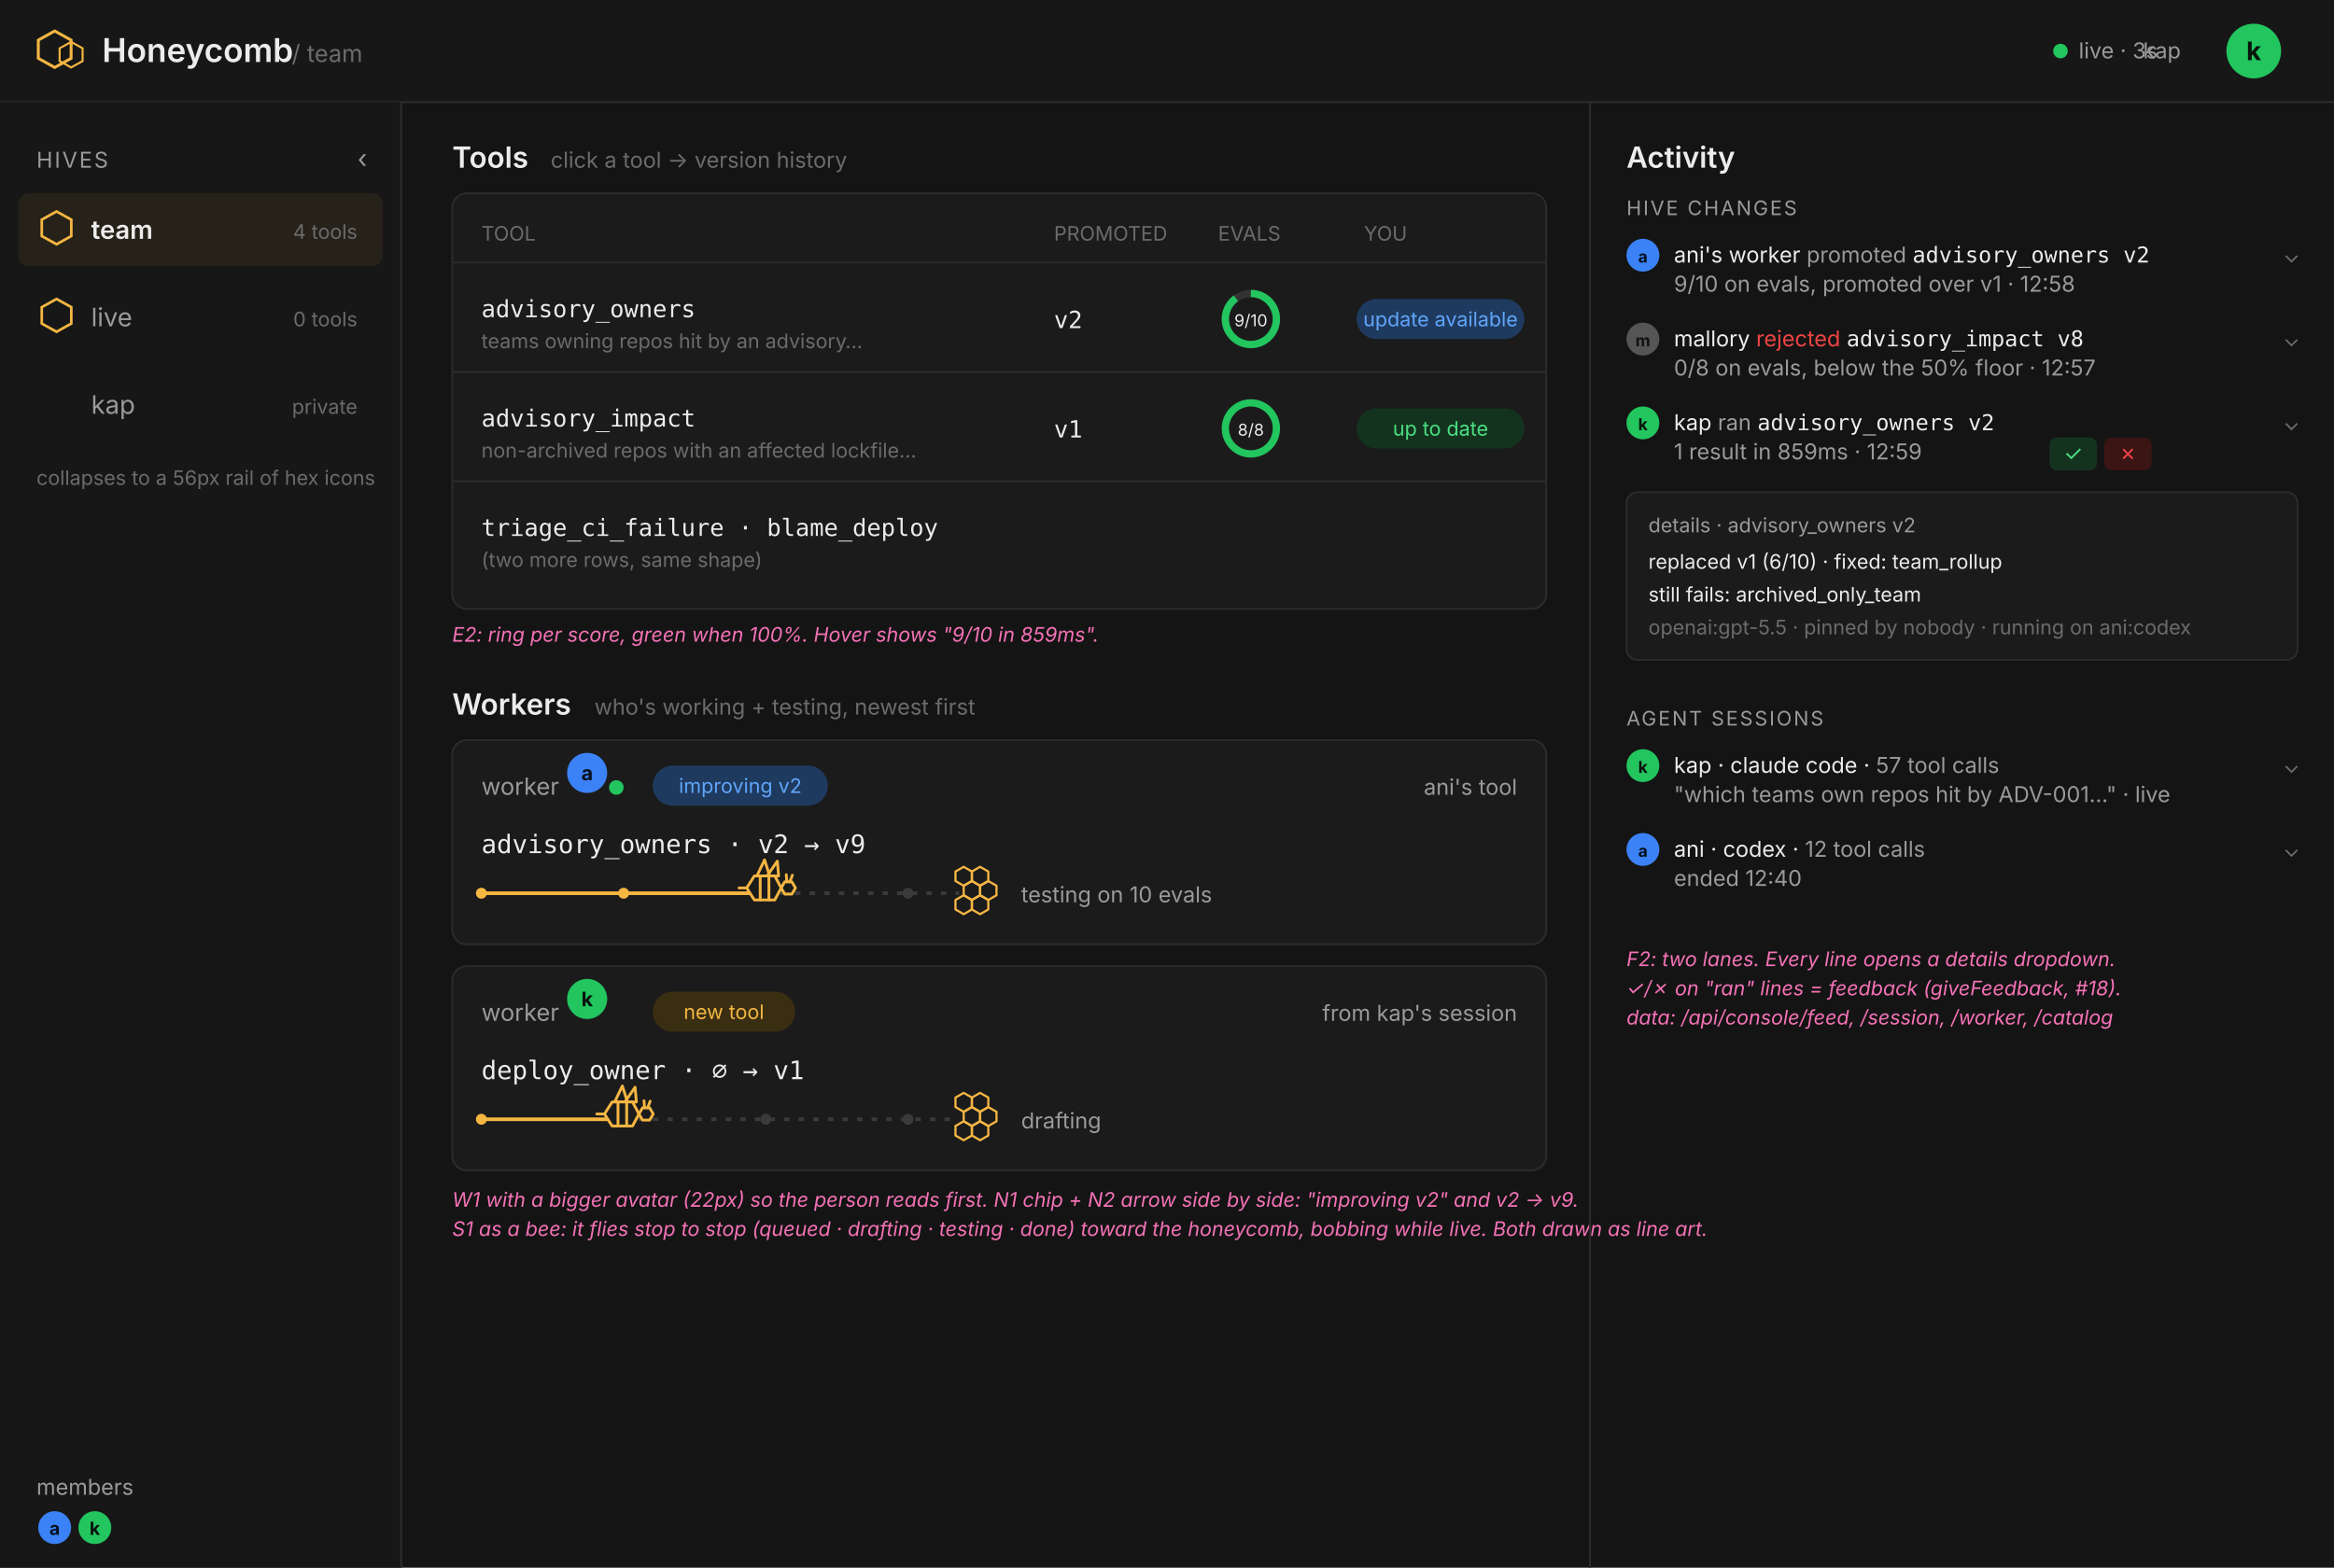
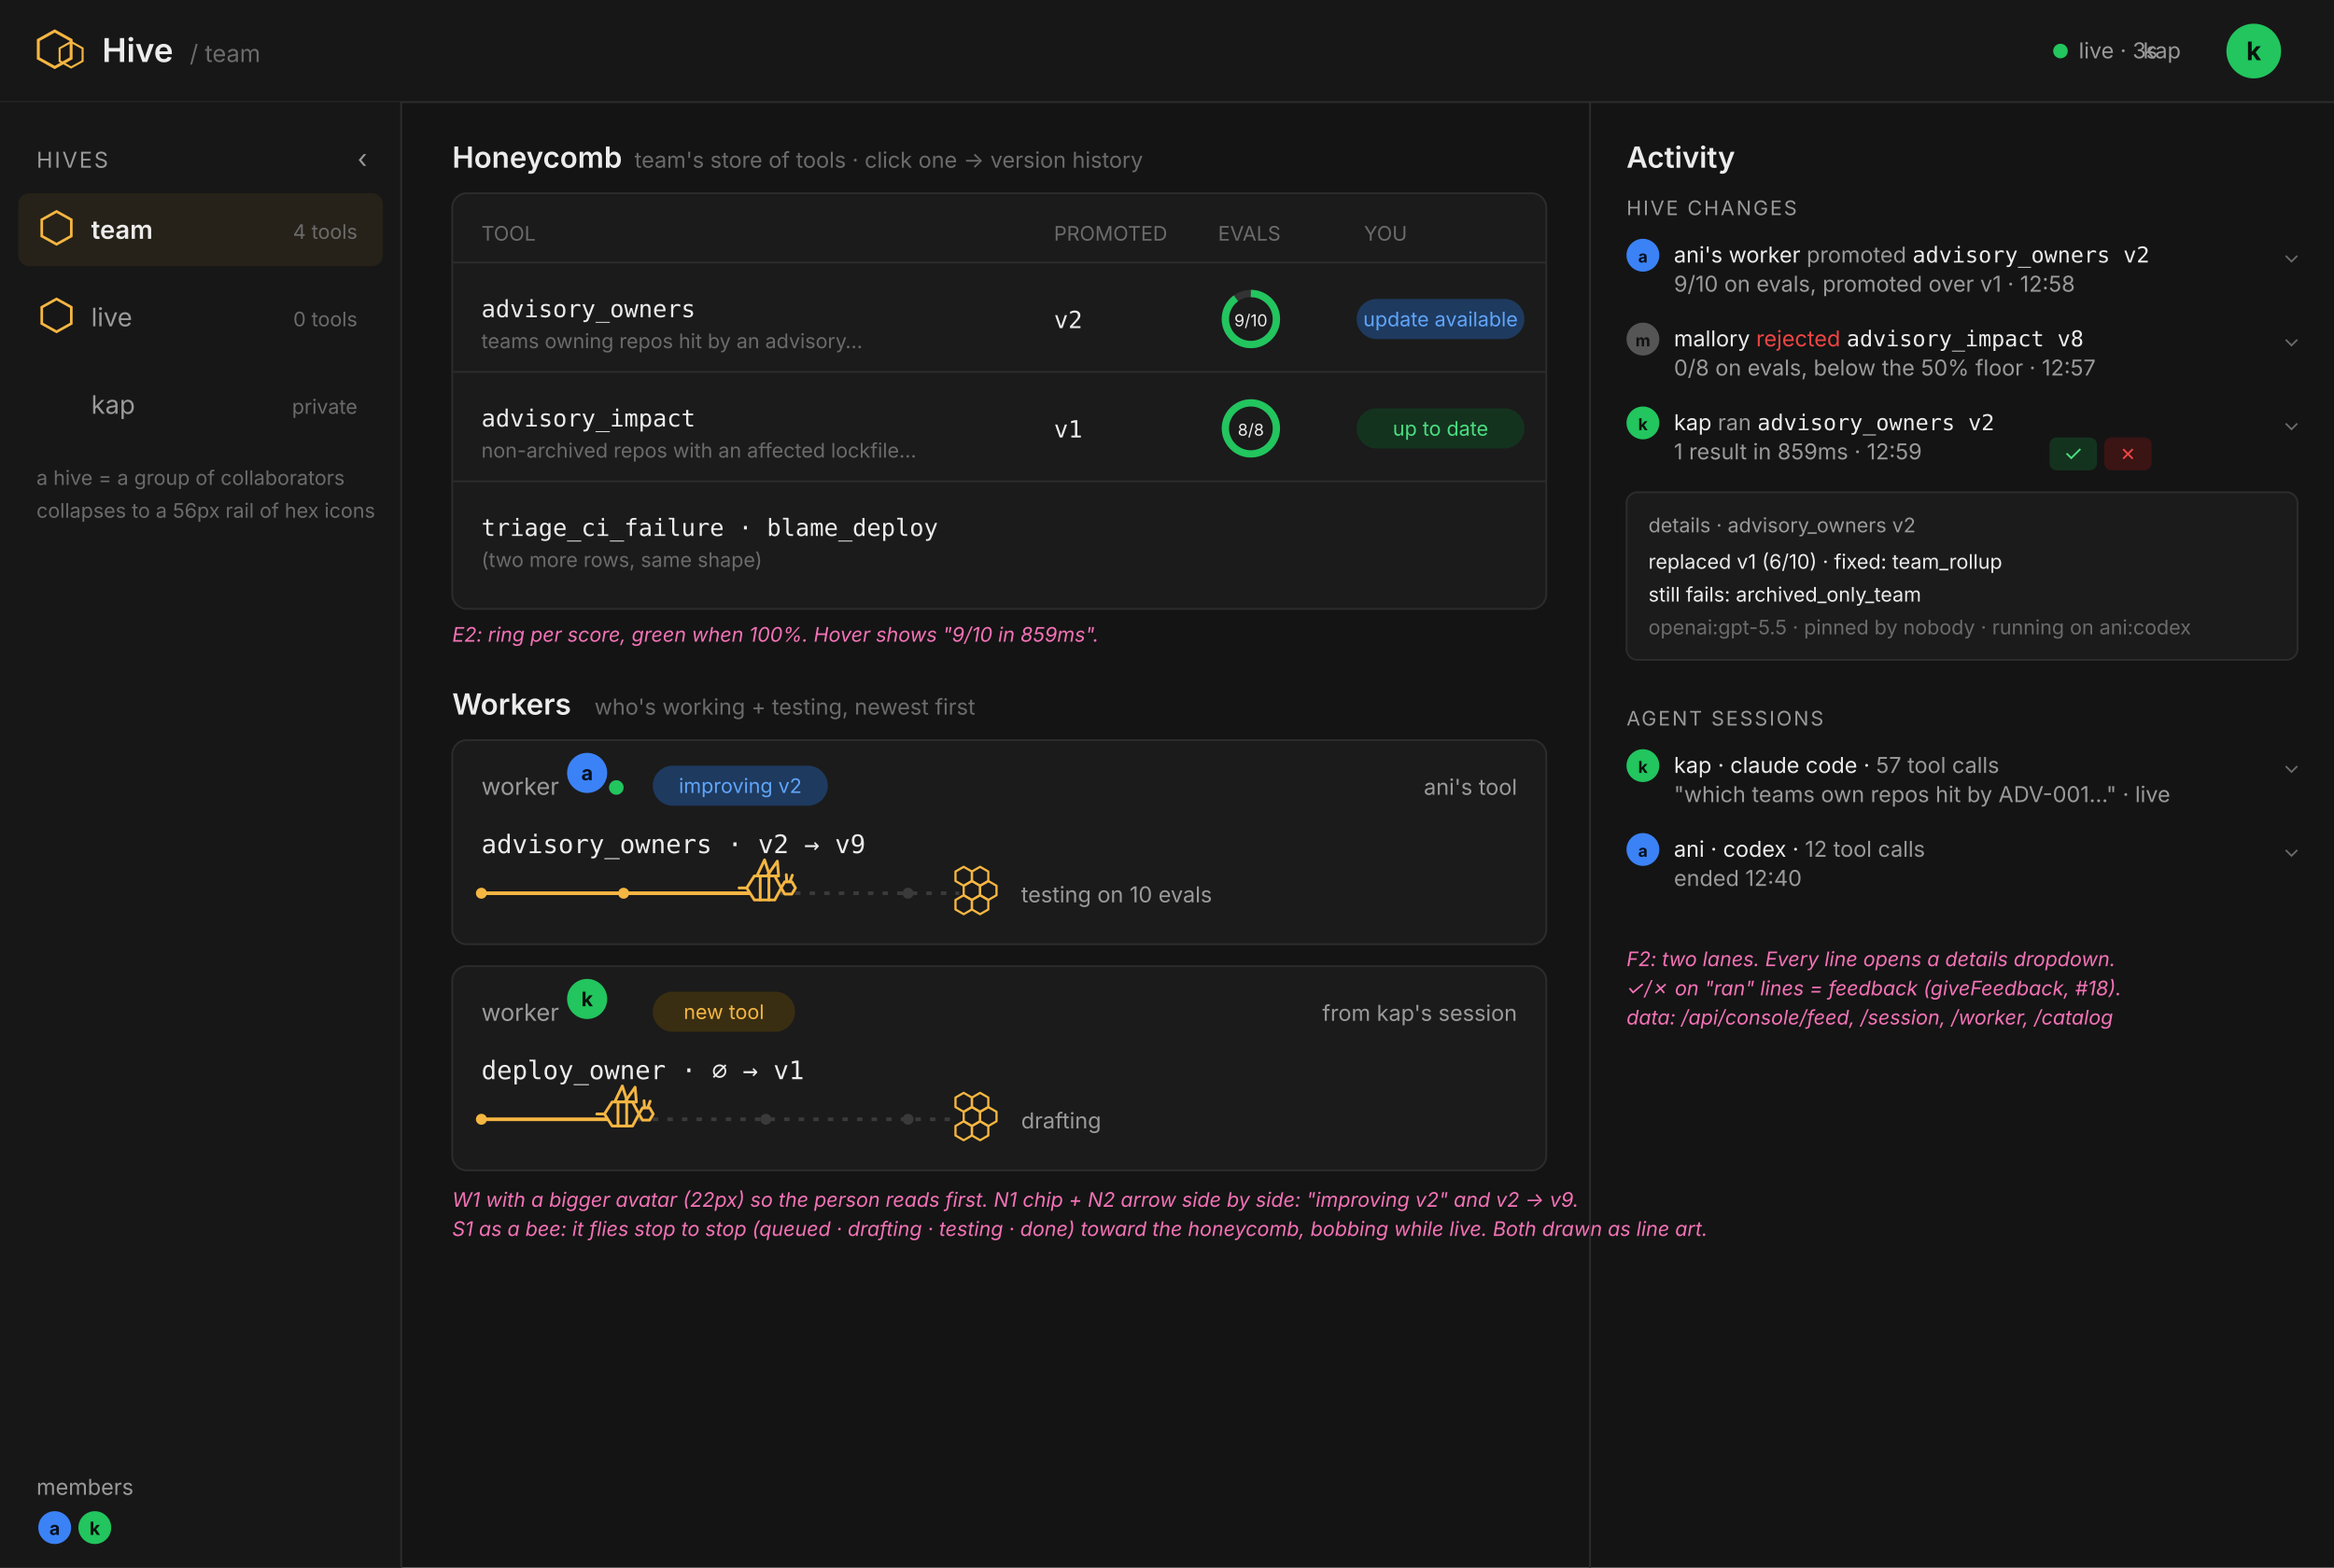
<svg xmlns="http://www.w3.org/2000/svg" viewBox="0 0 1280 860" width="1280" height="860" font-family="Inter, -apple-system, Segoe UI, sans-serif">
  <defs>
    <style>
      .bg{fill:#141414}.panel{fill:#1b1b1b;stroke:#2c2c2c}.line{stroke:#2c2c2c}
      .t{fill:#ececec}.m{fill:#9a9a9a}.f{fill:#6b6b6b}.mono{font-family:"JetBrains Mono",ui-monospace,monospace}
      .ani{fill:#3b82f6}.kap{fill:#22c55e}.acc{fill:#f5b642}.info{fill:#60a5fa}.bad{fill:#ef4444}
      .note{fill:#f472b6;font-size:11px;font-style:italic}
    </style>
    <symbol id="hex" viewBox="0 0 20 22">
      <path d="M10 1 19 6v10l-9 5-9-5V6z" fill="none" stroke="#f5b642" stroke-width="1.6" />
    </symbol>
    <symbol id="bee" viewBox="-12 -10 24 20">
      <g fill="none" stroke="#f5b642" stroke-width="1.1" stroke-linejoin="round" stroke-linecap="round">
        <path d="M-3.5 -3.2L-0.5 -9.5 1.5 -3.2z">
          <animate attributeName="opacity" values="1;.3;1" dur=".18s" repeatCount="indefinite" />
        </path>
        <path d="M0.5 -3.2L4.5 -9 5 -3.2z">
          <animate attributeName="opacity" values=".8;.25;.8" dur=".18s" repeatCount="indefinite" />
        </path>
        <path d="M-7.5 1.5L-4.5 -3.2H3.5L6 1.5 3.5 6.2H-4.5z" fill="#1b1b1b" />
        <path d="M-2.2 -3.2v9.4M1.2 -3.2v9.4" />
        <path d="M6 1.5l1.4 -2.4h2.8L11.6 1.5l-1.4 2.4H7.4z" fill="#1b1b1b" />
        <path d="M9.4 -0.9l1 -2.6M8.2 -0.9l-.2 -2.8M-7.5 1.5h-3" />
      </g>
    </symbol>
    <symbol id="skep" viewBox="0 0 30 30">
      <g fill="none" stroke="#f5b642" stroke-width="1.2" stroke-linejoin="round">
        <path d="M8.5 3.5l4.5 2.6v5.2l-4.5 2.6L4 11.3V6.1z" />
        <path d="M17.5 3.5l4.5 2.6v5.2l-4.5 2.6L13 11.3V6.1z" />
        <path d="M13 11.3l4.5 2.6v5.2L13 21.7l-4.5-2.6v-5.2z" />
        <path d="M22 11.3l4.5 2.6v5.2L22 21.7l-4.5-2.6v-5.2z" />
        <path d="M17.5 19.1l4.5 2.6v5.2l-4.5 2.6-4.5-2.6v-5.2z" />
        <path d="M8.5 19.1l4.5 2.6v5.2l-4.5 2.6L4 26.9v-5.2z" />
      </g>
    </symbol>
  </defs>
  <rect class="bg" width="1280" height="860" />
  <rect x="0" y="0" width="1280" height="56" fill="#171717" />
  <line class="line" x1="0" y1="56" x2="1280" y2="56" />
  <use href="#hex" x="20" y="16" width="20" height="22" />
  <use href="#hex" x="32" y="22" width="14" height="16" />
-   <text x="56" y="34" class="t" font-size="18" font-weight="600">Honeycomb</text>
-   <text x="160" y="34" class="f" font-size="13">/ team</text>
+   <text x="56" y="34" class="t" font-size="18" font-weight="600">Hive</text>
+   <text x="104" y="34" class="f" font-size="13">/ team</text>
  <circle cx="1130" cy="28" r="4" fill="#22c55e" />
  <text x="1140" y="32" class="m" font-size="12">live · 3s</text>
  <circle cx="1236" cy="28" r="15" class="kap" />
  <text x="1236" y="33" text-anchor="middle" font-size="14" font-weight="700" fill="#08130c">k</text>
  <text x="1196" y="32" text-anchor="end" class="m" font-size="12">kap</text>
  <rect x="0" y="56" width="220" height="804" fill="#171717" />
  <line class="line" x1="220" y1="56" x2="220" y2="860" />
  <text x="20" y="92" class="m" font-size="12" letter-spacing="1">HIVES</text>
  <text x="196" y="92" class="m" font-size="14">‹</text>
  <rect x="10" y="106" width="200" height="40" rx="6" fill="#262219" />
  <use href="#hex" x="22" y="115" width="18" height="20" />
  <text x="50" y="131" class="t" font-size="14" font-weight="600">team</text>
  <text x="196" y="131" text-anchor="end" class="f" font-size="11">4 tools</text>
  <use href="#hex" x="22" y="163" width="18" height="20" />
  <text x="50" y="179" class="m" font-size="14">live</text>
  <text x="196" y="179" text-anchor="end" class="f" font-size="11">0 tools</text>
  <text x="50" y="227" class="m" font-size="14">kap</text>
  <text x="196" y="227" text-anchor="end" class="f" font-size="11">private</text>
-   <text x="20" y="266" class="f" font-size="11">collapses to a 56px rail of hex icons</text>
+   <text x="20" y="266" class="f" font-size="11">a hive = a group of collaborators</text>
+   <text x="20" y="284" class="f" font-size="11">collapses to a 56px rail of hex icons</text>
  <text x="20" y="820" class="m" font-size="12">members</text>
  <circle cx="30" cy="838" r="9" class="ani" />
  <text x="30" y="842" text-anchor="middle" font-size="10" font-weight="700" fill="#06101f">a</text>
  <circle cx="52" cy="838" r="9" class="kap" />
  <text x="52" y="842" text-anchor="middle" font-size="10" font-weight="700" fill="#08130c">k</text>
-   <text x="248" y="92" class="t" font-size="16" font-weight="600">Tools</text>
-   <text x="302" y="92" class="f" font-size="12">click a tool → version history</text>
+   <text x="248" y="92" class="t" font-size="16" font-weight="600">Honeycomb</text>
+   <text x="348" y="92" class="f" font-size="12">team's store of tools · click one → version history</text>
  <g transform="translate(248,106)">
    <rect class="panel" width="600" height="228" rx="8" />
    <text x="16" y="26" class="f" font-size="11">TOOL</text>
    <text x="330" y="26" class="f" font-size="11">PROMOTED</text>
    <text x="420" y="26" class="f" font-size="11">EVALS</text>
    <text x="500" y="26" class="f" font-size="11">YOU</text>
    <line class="line" x1="0" y1="38" x2="600" y2="38" />
    <g transform="translate(0,38)">
      <text x="16" y="30" class="t mono" font-size="13">advisory_owners</text>
      <text x="16" y="47" class="f" font-size="11">teams owning repos hit by an advisory…</text>
      <text x="330" y="36" class="t mono" font-size="13">v2</text>
      <circle cx="438" cy="31" r="14" fill="none" stroke="#333" stroke-width="4" />
      <circle cx="438" cy="31" r="14" fill="none" stroke="#22c55e" stroke-width="4" stroke-dasharray="79.2 88" transform="rotate(-90 438 31)" />
      <text x="438" y="35" text-anchor="middle" class="t" font-size="9">9/10</text>
      <rect x="496" y="20" width="92" height="22" rx="11" fill="#1e3a5f" />
      <text x="542" y="35" text-anchor="middle" class="info" font-size="11">update available</text>
      <line class="line" x1="0" y1="60" x2="600" y2="60" />
    </g>
    <g transform="translate(0,98)">
      <text x="16" y="30" class="t mono" font-size="13">advisory_impact</text>
      <text x="16" y="47" class="f" font-size="11">non-archived repos with an affected lockfile…</text>
      <text x="330" y="36" class="t mono" font-size="13">v1</text>
      <circle cx="438" cy="31" r="14" fill="none" stroke="#22c55e" stroke-width="4" />
      <text x="438" y="35" text-anchor="middle" class="t" font-size="9">8/8</text>
      <rect x="496" y="20" width="92" height="22" rx="11" fill="#14331f" />
      <text x="542" y="35" text-anchor="middle" fill="#4ade80" font-size="11">up to date</text>
      <line class="line" x1="0" y1="60" x2="600" y2="60" />
    </g>
    <g transform="translate(0,158)">
      <text x="16" y="30" class="t mono" font-size="13">triage_ci_failure · blame_deploy</text>
      <text x="16" y="47" class="f" font-size="11">(two more rows, same shape)</text>
    </g>
  </g>
  <text x="248" y="352" class="note">E2: ring per score, green when 100%. Hover shows "9/10 in 859ms".</text>
  <text x="248" y="392" class="t" font-size="16" font-weight="600">Workers</text>
  <text x="326" y="392" class="f" font-size="12">who's working + testing, newest first</text>
  <g transform="translate(248,406)">
    <rect class="panel" width="600" height="112" rx="8" />
    <text x="16" y="30" class="m" font-size="13">worker</text>
    <circle cx="74" cy="18" r="11" class="ani" />
    <text x="74" y="22" text-anchor="middle" font-size="11" font-weight="700" fill="#06101f">a</text>
    <circle cx="90" cy="26" r="4" fill="#22c55e">
      <animate attributeName="opacity" values="1;.3;1" dur="1.4s" repeatCount="indefinite" />
    </circle>
    <rect x="110" y="14" width="96" height="22" rx="11" fill="#1e3a5f" />
    <text x="158" y="29" text-anchor="middle" class="info" font-size="11">improving v2</text>
    <text x="584" y="30" text-anchor="end" class="m" font-size="12">ani's tool</text>
    <text x="16" y="62" class="t mono" font-size="14">advisory_owners · v2 → v9</text>
    <g transform="translate(16,80)">
      <line x1="0" y1="4" x2="156" y2="4" stroke="#f5b642" stroke-width="2" />
      <line x1="156" y1="4" x2="262" y2="4" stroke="#3a3a3a" stroke-width="2" stroke-dasharray="3 5" />
      <circle cx="0" cy="4" r="3" fill="#f5b642" />
      <circle cx="78" cy="4" r="3" fill="#f5b642" />
      <circle cx="156" cy="4" r="3" fill="#f5b642" />
      <circle cx="234" cy="4" r="3" fill="#3a3a3a" />
      <use href="#skep" x="256" y="-14" width="30" height="30" />
      <g transform="translate(156,1)">
        <g>
          <animateTransform attributeName="transform" type="translate" values="0 0;0 -3;0 0" dur="1s" repeatCount="indefinite" />
          <use href="#bee" x="-17" y="-16" width="34" height="28" />
        </g>
      </g>
      <text x="296" y="9" class="m" font-size="12">testing on 10 evals</text>
    </g>
  </g>
  <g transform="translate(248,530)">
    <rect class="panel" width="600" height="112" rx="8" />
    <text x="16" y="30" class="m" font-size="13">worker</text>
    <circle cx="74" cy="18" r="11" class="kap" />
    <text x="74" y="22" text-anchor="middle" font-size="11" font-weight="700" fill="#08130c">k</text>
    <rect x="110" y="14" width="78" height="22" rx="11" fill="#3a2e12" />
    <text x="149" y="29" text-anchor="middle" class="acc" font-size="11">new tool</text>
    <text x="584" y="30" text-anchor="end" class="m" font-size="12">from kap's session</text>
    <text x="16" y="62" class="t mono" font-size="14">deploy_owner · ∅ → v1</text>
    <g transform="translate(16,80)">
      <line x1="0" y1="4" x2="78" y2="4" stroke="#f5b642" stroke-width="2" />
      <line x1="78" y1="4" x2="262" y2="4" stroke="#3a3a3a" stroke-width="2" stroke-dasharray="3 5" />
      <circle cx="0" cy="4" r="3" fill="#f5b642" />
      <circle cx="78" cy="4" r="3" fill="#f5b642" />
      <circle cx="156" cy="4" r="3" fill="#3a3a3a" />
      <circle cx="234" cy="4" r="3" fill="#3a3a3a" />
      <use href="#skep" x="256" y="-14" width="30" height="30" />
      <g transform="translate(78,1)">
        <g>
          <animateTransform attributeName="transform" type="translate" values="0 0;0 -3;0 0" dur="1s" repeatCount="indefinite" />
          <use href="#bee" x="-17" y="-16" width="34" height="28" />
        </g>
      </g>
      <text x="296" y="9" class="m" font-size="12">drafting</text>
    </g>
  </g>
  <text x="248" y="662" class="note">W1 with a bigger avatar (22px) so the person reads first. N1 chip + N2 arrow side by side: "improving v2" and v2 → v9.</text>
  <text x="248" y="678" class="note">S1 as a bee: it flies stop to stop (queued · drafting · testing · done) toward the honeycomb, bobbing while live. Both drawn as line art.</text>
  <line class="line" x1="872" y1="56" x2="872" y2="860" />
  <text x="892" y="92" class="t" font-size="16" font-weight="600">Activity</text>
  <text x="892" y="118" class="m" font-size="11" letter-spacing="1">HIVE CHANGES</text>
  <g transform="translate(892,130)" font-size="12">
    <circle cx="9" cy="10" r="9" class="ani" />
    <text x="9" y="14" text-anchor="middle" font-size="9" font-weight="700" fill="#06101f">a</text>
    <text x="26" y="14" class="t">ani's worker <tspan class="m">promoted</tspan>
      <tspan class="mono">advisory_owners v2</tspan>
    </text>
    <text x="26" y="30" class="m">9/10 on evals, promoted over v1 · 12:58</text>
    <text x="360" y="14" class="f">⌄</text>
    <circle cx="9" cy="56" r="9" fill="#555" />
    <text x="9" y="60" text-anchor="middle" font-size="9" font-weight="700" fill="#111">m</text>
    <text x="26" y="60" class="t">mallory <tspan class="bad">rejected</tspan>
      <tspan class="mono">advisory_impact v8</tspan>
    </text>
    <text x="26" y="76" class="m">0/8 on evals, below the 50% floor · 12:57</text>
    <text x="360" y="60" class="f">⌄</text>
    <circle cx="9" cy="102" r="9" class="kap" />
    <text x="9" y="106" text-anchor="middle" font-size="9" font-weight="700" fill="#08130c">k</text>
    <text x="26" y="106" class="t">kap <tspan class="m">ran</tspan>
      <tspan class="mono">advisory_owners v2</tspan>
    </text>
    <text x="26" y="122" class="m">1 result in 859ms · 12:59</text>
    <rect x="232" y="110" width="26" height="18" rx="4" fill="#14331f" />
    <text x="245" y="123" text-anchor="middle" fill="#4ade80">✓</text>
    <rect x="262" y="110" width="26" height="18" rx="4" fill="#3b1414" />
    <text x="275" y="123" text-anchor="middle" class="bad">✗</text>
    <text x="360" y="106" class="f">⌄</text>
  </g>
  <g transform="translate(892,270)">
    <rect class="panel" width="368" height="92" rx="6" />
    <text x="12" y="22" class="m" font-size="11">details · advisory_owners v2</text>
    <text x="12" y="42" class="t" font-size="11">replaced v1 (6/10) · fixed: team_rollup</text>
    <text x="12" y="60" class="t" font-size="11">still fails: archived_only_team</text>
    <text x="12" y="78" class="f" font-size="11">openai:gpt-5.5 · pinned by nobody · running on ani:codex</text>
  </g>
  <text x="892" y="398" class="m" font-size="11" letter-spacing="1">AGENT SESSIONS</text>
  <g transform="translate(892,410)" font-size="12">
    <circle cx="9" cy="10" r="9" class="kap" />
    <text x="9" y="14" text-anchor="middle" font-size="9" font-weight="700" fill="#08130c">k</text>
    <text x="26" y="14" class="t">kap · claude code · <tspan class="m">57 tool calls</tspan>
    </text>
    <text x="26" y="30" class="m">"which teams own repos hit by ADV-001…" · live</text>
    <text x="360" y="14" class="f">⌄</text>
    <circle cx="9" cy="56" r="9" class="ani" />
    <text x="9" y="60" text-anchor="middle" font-size="9" font-weight="700" fill="#06101f">a</text>
    <text x="26" y="60" class="t">ani · codex · <tspan class="m">12 tool calls</tspan>
    </text>
    <text x="26" y="76" class="m">ended 12:40</text>
    <text x="360" y="60" class="f">⌄</text>
  </g>
  <text x="892" y="530" class="note">F2: two lanes. Every line opens a details dropdown.</text>
  <text x="892" y="546" class="note">✓/✗ on "ran" lines = feedback (giveFeedback, #18).</text>
  <text x="892" y="562" class="note">data: /api/console/feed, /session, /worker, /catalog</text>
</svg>
